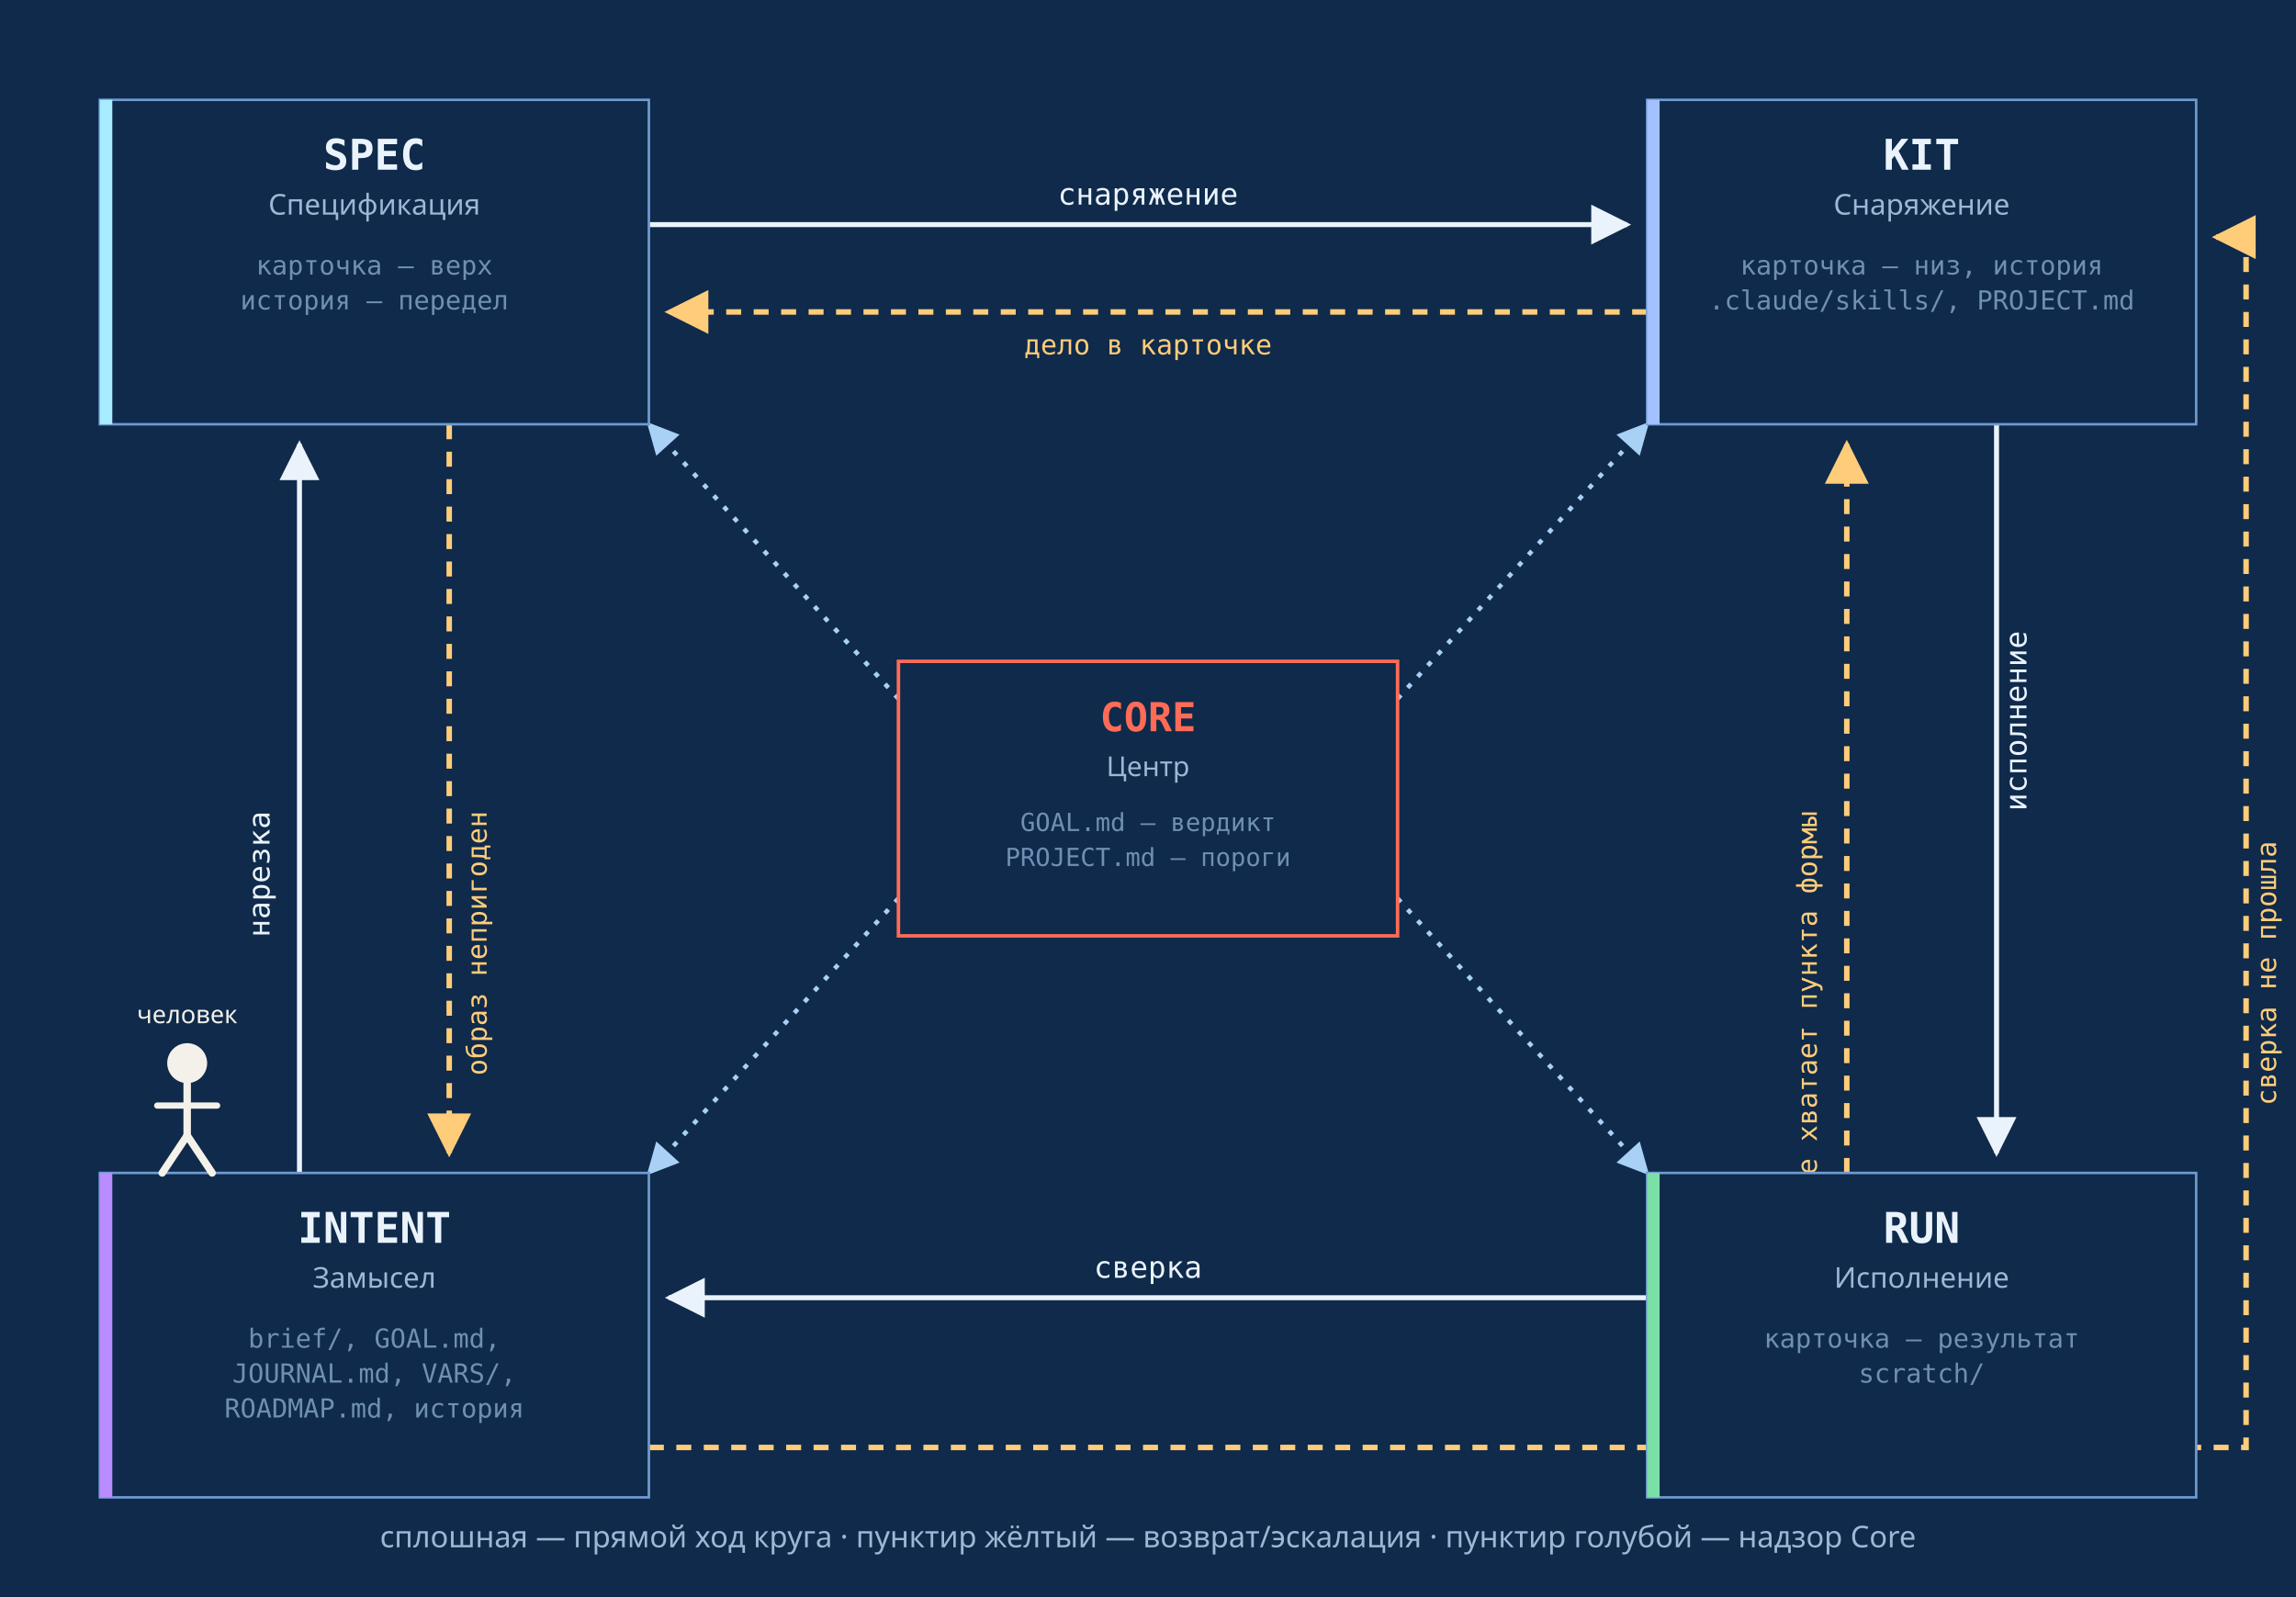
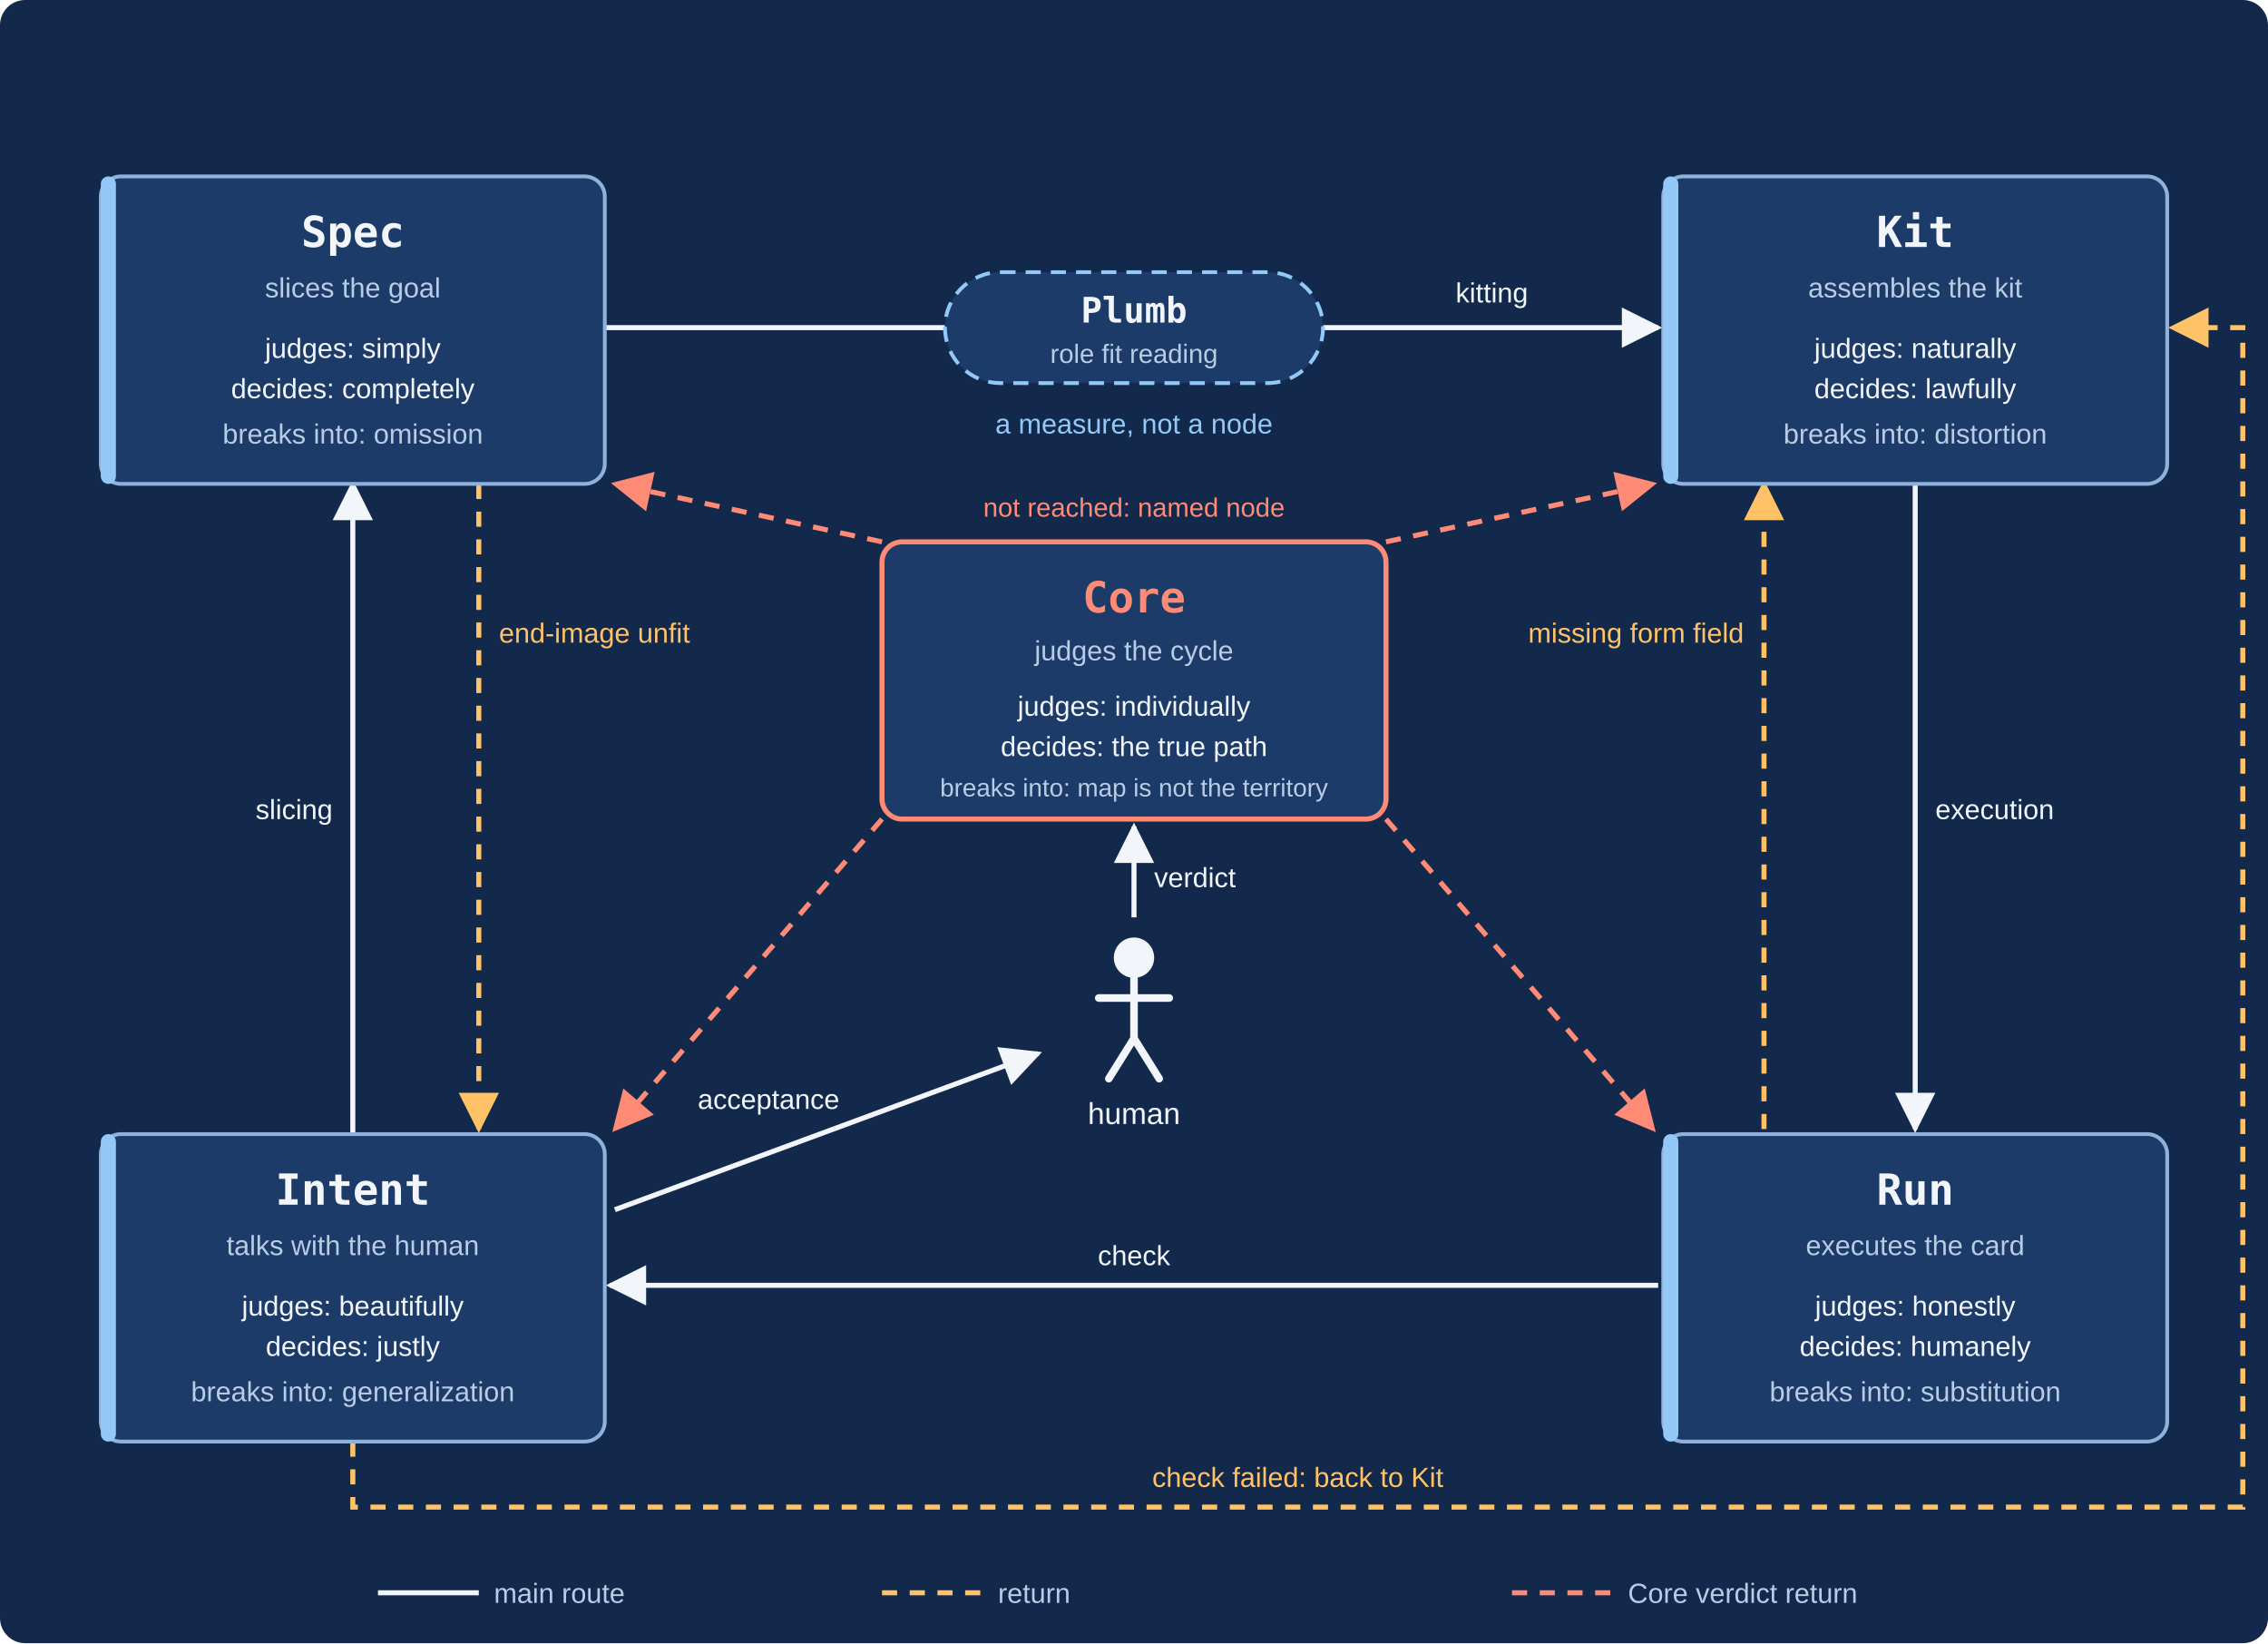
- <svg xmlns="http://www.w3.org/2000/svg" viewBox="0 0 920 640" role="img" aria-label="Пять узлов — маршрут круга, квадратом">
+ <svg xmlns="http://www.w3.org/2000/svg" viewBox="0 0 900 652" width="900" height="652" role="img" aria-labelledby="t d" lang="en">
+   <style>
+ text{font-family:Arial,Helvetica,sans-serif;fill:#f2f6fb;font-size:11px;text-anchor:middle}
+ .b{font-family:Consolas,Menlo,monospace;font-weight:700;font-size:17px}
+ .m{fill:#b9cce5}.y{fill:#ffc266}.k{fill:#ff8a76}.c{fill:#93c8f7}.l{text-anchor:start}.e{text-anchor:end}
+ .nd{fill:#1d3b68;stroke:#8fb2dc;stroke-width:1.5}
+ .ac{fill:#93c8f7}
+ .fw{fill:none;stroke:#f2f6fb;stroke-width:2}
+ .rt{fill:none;stroke:#ffc266;stroke-width:2;stroke-dasharray:6 5}
+ .cr{fill:none;stroke:#ff8a76;stroke-width:2;stroke-dasharray:6 5}
+ </style>
  <defs>
-     <marker id="ah-forward" viewBox="0 0 10 10" refX="9" refY="5" markerWidth="8" markerHeight="8" orient="auto-start-reverse">
-       <path d="M0,0 L10,5 L0,10 z" fill="#eaf2fb" />
+     <marker id="af" viewBox="0 0 10 10" refX="9" refY="5" markerWidth="8" markerHeight="8" orient="auto">
+       <path d="M0,0 L10,5 L0,10 z" fill="#f2f6fb" />
    </marker>
-     <marker id="ah-return" viewBox="0 0 10 10" refX="9" refY="5" markerWidth="8" markerHeight="8" orient="auto-start-reverse">
-       <path d="M0,0 L10,5 L0,10 z" fill="#ffcc7a" />
+     <marker id="ar" viewBox="0 0 10 10" refX="9" refY="5" markerWidth="8" markerHeight="8" orient="auto">
+       <path d="M0,0 L10,5 L0,10 z" fill="#ffc266" />
    </marker>
-     <marker id="ah-core" viewBox="0 0 10 10" refX="9" refY="5" markerWidth="7" markerHeight="7" orient="auto-start-reverse">
-       <path d="M0,0 L10,5 L0,10 z" fill="#a9d0f5" />
+     <marker id="ak" viewBox="0 0 10 10" refX="9" refY="5" markerWidth="8" markerHeight="8" orient="auto">
+       <path d="M0,0 L10,5 L0,10 z" fill="#ff8a76" />
    </marker>
  </defs>
-   <rect x="0" y="0" width="920" height="640" fill="#0f2a4a" />
-   <line x1="120" y1="470" x2="120" y2="178" stroke="#eaf2fb" stroke-width="2" marker-end="url(#ah-forward)" />
-   <text x="108" y="325" text-anchor="end" font-family="Consolas, monospace" font-size="12" fill="#eaf2fb" transform="rotate(-90 108 325)">нарезка</text>
-   <line x1="260" y1="90" x2="652" y2="90" stroke="#eaf2fb" stroke-width="2" marker-end="url(#ah-forward)" />
-   <text x="460" y="82" text-anchor="middle" font-family="Consolas, monospace" font-size="12" fill="#eaf2fb">снаряжение</text>
-   <line x1="800" y1="170" x2="800" y2="462" stroke="#eaf2fb" stroke-width="2" marker-end="url(#ah-forward)" />
-   <text x="812" y="325" text-anchor="start" font-family="Consolas, monospace" font-size="12" fill="#eaf2fb" transform="rotate(-90 812 325)">исполнение</text>
-   <line x1="660" y1="520" x2="268" y2="520" stroke="#eaf2fb" stroke-width="2" marker-end="url(#ah-forward)" />
-   <text x="460" y="512" text-anchor="middle" font-family="Consolas, monospace" font-size="12" fill="#eaf2fb">сверка</text>
-   <line x1="180" y1="170" x2="180" y2="462" stroke="#ffcc7a" stroke-width="2.2" stroke-dasharray="6 5" marker-end="url(#ah-return)" />
-   <text x="195" y="325" text-anchor="end" font-family="Consolas, monospace" font-size="11" fill="#ffcc7a" transform="rotate(-90 195 325)">образ непригоден</text>
-   <line x1="660" y1="125" x2="268" y2="125" stroke="#ffcc7a" stroke-width="2.2" stroke-dasharray="6 5" marker-end="url(#ah-return)" />
-   <text x="460" y="142" text-anchor="middle" font-family="Consolas, monospace" font-size="11" fill="#ffcc7a">дело в карточке</text>
-   <line x1="740" y1="470" x2="740" y2="178" stroke="#ffcc7a" stroke-width="2.2" stroke-dasharray="6 5" marker-end="url(#ah-return)" />
-   <text x="728" y="325" text-anchor="end" font-family="Consolas, monospace" font-size="11" fill="#ffcc7a" transform="rotate(-90 728 325)">не хватает пункта формы</text>
-   <polyline points="260,580 900,580 900,95 888,95" fill="none" stroke="#ffcc7a" stroke-width="2.2" stroke-dasharray="6 5" marker-end="url(#ah-return)" />
-   <text x="912" y="337" text-anchor="end" font-family="Consolas, monospace" font-size="11" fill="#ffcc7a" transform="rotate(-90 912 337)">сверка не прошла</text>
-   <line x1="360" y1="280" x2="260" y2="170" stroke="#a9d0f5" stroke-width="1.8" stroke-dasharray="2 4" marker-end="url(#ah-core)" />
-   <line x1="560" y1="280" x2="660" y2="170" stroke="#a9d0f5" stroke-width="1.8" stroke-dasharray="2 4" marker-end="url(#ah-core)" />
-   <line x1="560" y1="360" x2="660" y2="470" stroke="#a9d0f5" stroke-width="1.8" stroke-dasharray="2 4" marker-end="url(#ah-core)" />
-   <line x1="360" y1="360" x2="260" y2="470" stroke="#a9d0f5" stroke-width="1.8" stroke-dasharray="2 4" marker-end="url(#ah-core)" />
-   <rect x="40" y="40" width="220" height="130" fill="#0f2a4a" stroke="#6f9bd1" />
-   <rect x="40" y="40" width="5" height="130" fill="#a8ecff" />
-   <text x="150" y="68" text-anchor="middle" font-family="Consolas, monospace" font-weight="700" font-size="17" fill="#eaf2fb">SPEC</text>
-   <text x="150" y="86" text-anchor="middle" font-family="Segoe UI, sans-serif" font-size="11.5" fill="#9db8d6">Спецификация</text>
-   <text x="150" y="110" text-anchor="middle" font-family="Consolas, monospace" font-size="10.5" fill="#6f8fb3">карточка — верх</text>
-   <text x="150" y="124" text-anchor="middle" font-family="Consolas, monospace" font-size="10.5" fill="#6f8fb3">история — передел</text>
-   <rect x="660" y="40" width="220" height="130" fill="#0f2a4a" stroke="#6f9bd1" />
-   <rect x="660" y="40" width="5" height="130" fill="#a3c1ff" />
-   <text x="770" y="68" text-anchor="middle" font-family="Consolas, monospace" font-weight="700" font-size="17" fill="#eaf2fb">KIT</text>
-   <text x="770" y="86" text-anchor="middle" font-family="Segoe UI, sans-serif" font-size="11.5" fill="#9db8d6">Снаряжение</text>
-   <text x="770" y="110" text-anchor="middle" font-family="Consolas, monospace" font-size="10.5" fill="#6f8fb3">карточка — низ, история</text>
-   <text x="770" y="124" text-anchor="middle" font-family="Consolas, monospace" font-size="10.5" fill="#6f8fb3">.claude/skills/, PROJECT.md</text>
-   <rect x="660" y="470" width="220" height="130" fill="#0f2a4a" stroke="#6f9bd1" />
-   <rect x="660" y="470" width="5" height="130" fill="#7be0a8" />
-   <text x="770" y="498" text-anchor="middle" font-family="Consolas, monospace" font-weight="700" font-size="17" fill="#eaf2fb">RUN</text>
-   <text x="770" y="516" text-anchor="middle" font-family="Segoe UI, sans-serif" font-size="11.5" fill="#9db8d6">Исполнение</text>
-   <text x="770" y="540" text-anchor="middle" font-family="Consolas, monospace" font-size="10.5" fill="#6f8fb3">карточка — результат</text>
-   <text x="770" y="554" text-anchor="middle" font-family="Consolas, monospace" font-size="10.5" fill="#6f8fb3">scratch/</text>
-   <rect x="40" y="470" width="220" height="130" fill="#0f2a4a" stroke="#6f9bd1" />
-   <rect x="40" y="470" width="5" height="130" fill="#b98cff" />
-   <text x="150" y="498" text-anchor="middle" font-family="Consolas, monospace" font-weight="700" font-size="17" fill="#eaf2fb">INTENT</text>
-   <text x="150" y="516" text-anchor="middle" font-family="Segoe UI, sans-serif" font-size="11.5" fill="#9db8d6">Замысел</text>
-   <text x="150" y="540" text-anchor="middle" font-family="Consolas, monospace" font-size="10.5" fill="#6f8fb3">brief/, GOAL.md,</text>
-   <text x="150" y="554" text-anchor="middle" font-family="Consolas, monospace" font-size="10.5" fill="#6f8fb3">JOURNAL.md, VARS/,</text>
-   <text x="150" y="568" text-anchor="middle" font-family="Consolas, monospace" font-size="10.5" fill="#6f8fb3">ROADMAP.md, история</text>
-   <g>
-     <circle cx="75" cy="426" r="8" fill="#f4f1ea" />
-     <line x1="75" y1="434" x2="75" y2="455" stroke="#f4f1ea" stroke-width="3" stroke-linecap="round" />
-     <line x1="63" y1="443" x2="87" y2="443" stroke="#f4f1ea" stroke-width="2.5" stroke-linecap="round" />
-     <line x1="75" y1="455" x2="65" y2="470" stroke="#f4f1ea" stroke-width="3" stroke-linecap="round" />
-     <line x1="75" y1="455" x2="85" y2="470" stroke="#f4f1ea" stroke-width="3" stroke-linecap="round" />
-     <text x="75" y="410" text-anchor="middle" font-family="Segoe UI, sans-serif" font-size="10" fill="#f4f1ea">человек</text>
-   </g>
-   <rect x="360" y="265" width="200" height="110" fill="#0f2a4a" stroke="#ff6b57" stroke-width="1.4" />
-   <text x="460" y="293" text-anchor="middle" font-family="Consolas, monospace" font-weight="700" font-size="16" fill="#ff6b57">CORE</text>
-   <text x="460" y="311" text-anchor="middle" font-family="Segoe UI, sans-serif" font-size="11" fill="#9db8d6">Центр</text>
-   <text x="460" y="333" text-anchor="middle" font-family="Consolas, monospace" font-size="10" fill="#6f8fb3">GOAL.md — вердикт</text>
-   <text x="460" y="347" text-anchor="middle" font-family="Consolas, monospace" font-size="10" fill="#6f8fb3">PROJECT.md — пороги</text>
-   <text x="460" y="620" text-anchor="middle" font-family="Segoe UI, sans-serif" font-size="12" fill="#9db8d6">сплошная — прямой ход круга · пунктир жёлтый — возврат/эскалация · пунктир голубой — надзор Core</text>
+   <rect width="900" height="652" rx="10" fill="#13294b" />
+   <polyline class="cr" points="350,215 244,192" marker-end="url(#ak)" />
+   <polyline class="cr" points="550,215 656,192" marker-end="url(#ak)" />
+   <polyline class="cr" points="350,325 244,448" marker-end="url(#ak)" />
+   <polyline class="cr" points="550,325 656,448" marker-end="url(#ak)" />
+   <polyline class="fw" points="140,450 140,192" marker-end="url(#af)" />
+   <text class="e" x="132" y="325">slicing</text>
+   <polyline class="fw" points="240,130 375,130" />
+   <polyline class="fw" points="525,130 658,130" marker-end="url(#af)" />
+   <text x="592" y="120">kitting</text>
+   <polyline class="fw" points="760,192 760,448" marker-end="url(#af)" />
+   <text class="l" x="768" y="325">execution</text>
+   <polyline class="fw" points="658,510 242,510" marker-end="url(#af)" />
+   <text x="450" y="502">check</text>
+   <polyline class="rt" points="190,192 190,448" marker-end="url(#ar)" />
+   <text class="l y" x="198" y="255">end-image unfit</text>
+   <polyline class="rt" points="700,448 700,192" marker-end="url(#ar)" />
+   <text class="e y" x="692" y="255">missing form field</text>
+   <polyline class="rt" points="140,572 140,598 890,598 890,130 862,130" marker-end="url(#ar)" />
+   <text class="y" x="515" y="590">check failed: back to Kit</text>
+   <rect x="375" y="108" width="150" height="44" rx="22" fill="#1d3b68" stroke="#93c8f7" stroke-width="1.5" stroke-dasharray="6 4" />
+   <text class="b" x="450" y="128" style="font-size:14px">Plumb</text>
+   <text class="m" x="450" y="144" style="font-size:10.5px">role fit reading</text>
+   <text class="c" x="450" y="172">a measure, not a node</text>
+   <rect class="nd" x="40" y="70" width="200" height="122" rx="8" />
+   <rect class="ac" x="40" y="70" width="6" height="122" rx="3" />
+   <text class="b" x="140" y="98">Spec</text>
+   <text class="m" x="140" y="118">slices the goal</text>
+   <text x="140" y="142">judges: simply</text>
+   <text x="140" y="158">decides: completely</text>
+   <text class="m" x="140" y="176">breaks into: omission</text>
+   <rect class="nd" x="660" y="70" width="200" height="122" rx="8" />
+   <rect class="ac" x="660" y="70" width="6" height="122" rx="3" />
+   <text class="b" x="760" y="98">Kit</text>
+   <text class="m" x="760" y="118">assembles the kit</text>
+   <text x="760" y="142">judges: naturally</text>
+   <text x="760" y="158">decides: lawfully</text>
+   <text class="m" x="760" y="176">breaks into: distortion</text>
+   <rect class="nd" x="40" y="450" width="200" height="122" rx="8" />
+   <rect class="ac" x="40" y="450" width="6" height="122" rx="3" />
+   <text class="b" x="140" y="478">Intent</text>
+   <text class="m" x="140" y="498">talks with the human</text>
+   <text x="140" y="522">judges: beautifully</text>
+   <text x="140" y="538">decides: justly</text>
+   <text class="m" x="140" y="556">breaks into: generalization</text>
+   <rect class="nd" x="660" y="450" width="200" height="122" rx="8" />
+   <rect class="ac" x="660" y="450" width="6" height="122" rx="3" />
+   <text class="b" x="760" y="478">Run</text>
+   <text class="m" x="760" y="498">executes the card</text>
+   <text x="760" y="522">judges: honestly</text>
+   <text x="760" y="538">decides: humanely</text>
+   <text class="m" x="760" y="556">breaks into: substitution</text>
+   <rect x="350" y="215" width="200" height="110" rx="8" fill="#1d3b68" stroke="#ff8a76" stroke-width="2" />
+   <text class="b k" x="450" y="243">Core</text>
+   <text class="m" x="450" y="262">judges the cycle</text>
+   <text x="450" y="284">judges: individually</text>
+   <text x="450" y="300">decides: the true path</text>
+   <text class="m" x="450" y="316" style="font-size:10px">breaks into: map is not the territory</text>
+   <text class="k" x="450" y="205" style="font-size:10.5px">not reached: named node</text>
+   <circle cx="450" cy="380" r="8" fill="#f2f6fb" />
+   <path d="M450 388 V412 M436 396 H464 M450 412 L440 428 M450 412 L460 428" stroke="#f2f6fb" stroke-width="3" fill="none" stroke-linecap="round" />
+   <text x="450" y="446" style="font-size:12px">human</text>
+   <polyline class="fw" points="244,480 412,418" marker-end="url(#af)" />
+   <text x="305" y="440">acceptance</text>
+   <polyline class="fw" points="450,364 450,328" marker-end="url(#af)" />
+   <text class="l" x="458" y="352">verdict</text>
+   <line x1="150" y1="632" x2="190" y2="632" stroke="#f2f6fb" stroke-width="2" />
+   <text class="l m" x="196" y="636">main route</text>
+   <line x1="350" y1="632" x2="390" y2="632" stroke="#ffc266" stroke-width="2" stroke-dasharray="6 5" />
+   <text class="l m" x="396" y="636">return</text>
+   <line x1="600" y1="632" x2="640" y2="632" stroke="#ff8a76" stroke-width="2" stroke-dasharray="6 5" />
+   <text class="l m" x="646" y="636">Core verdict return</text>
</svg>
